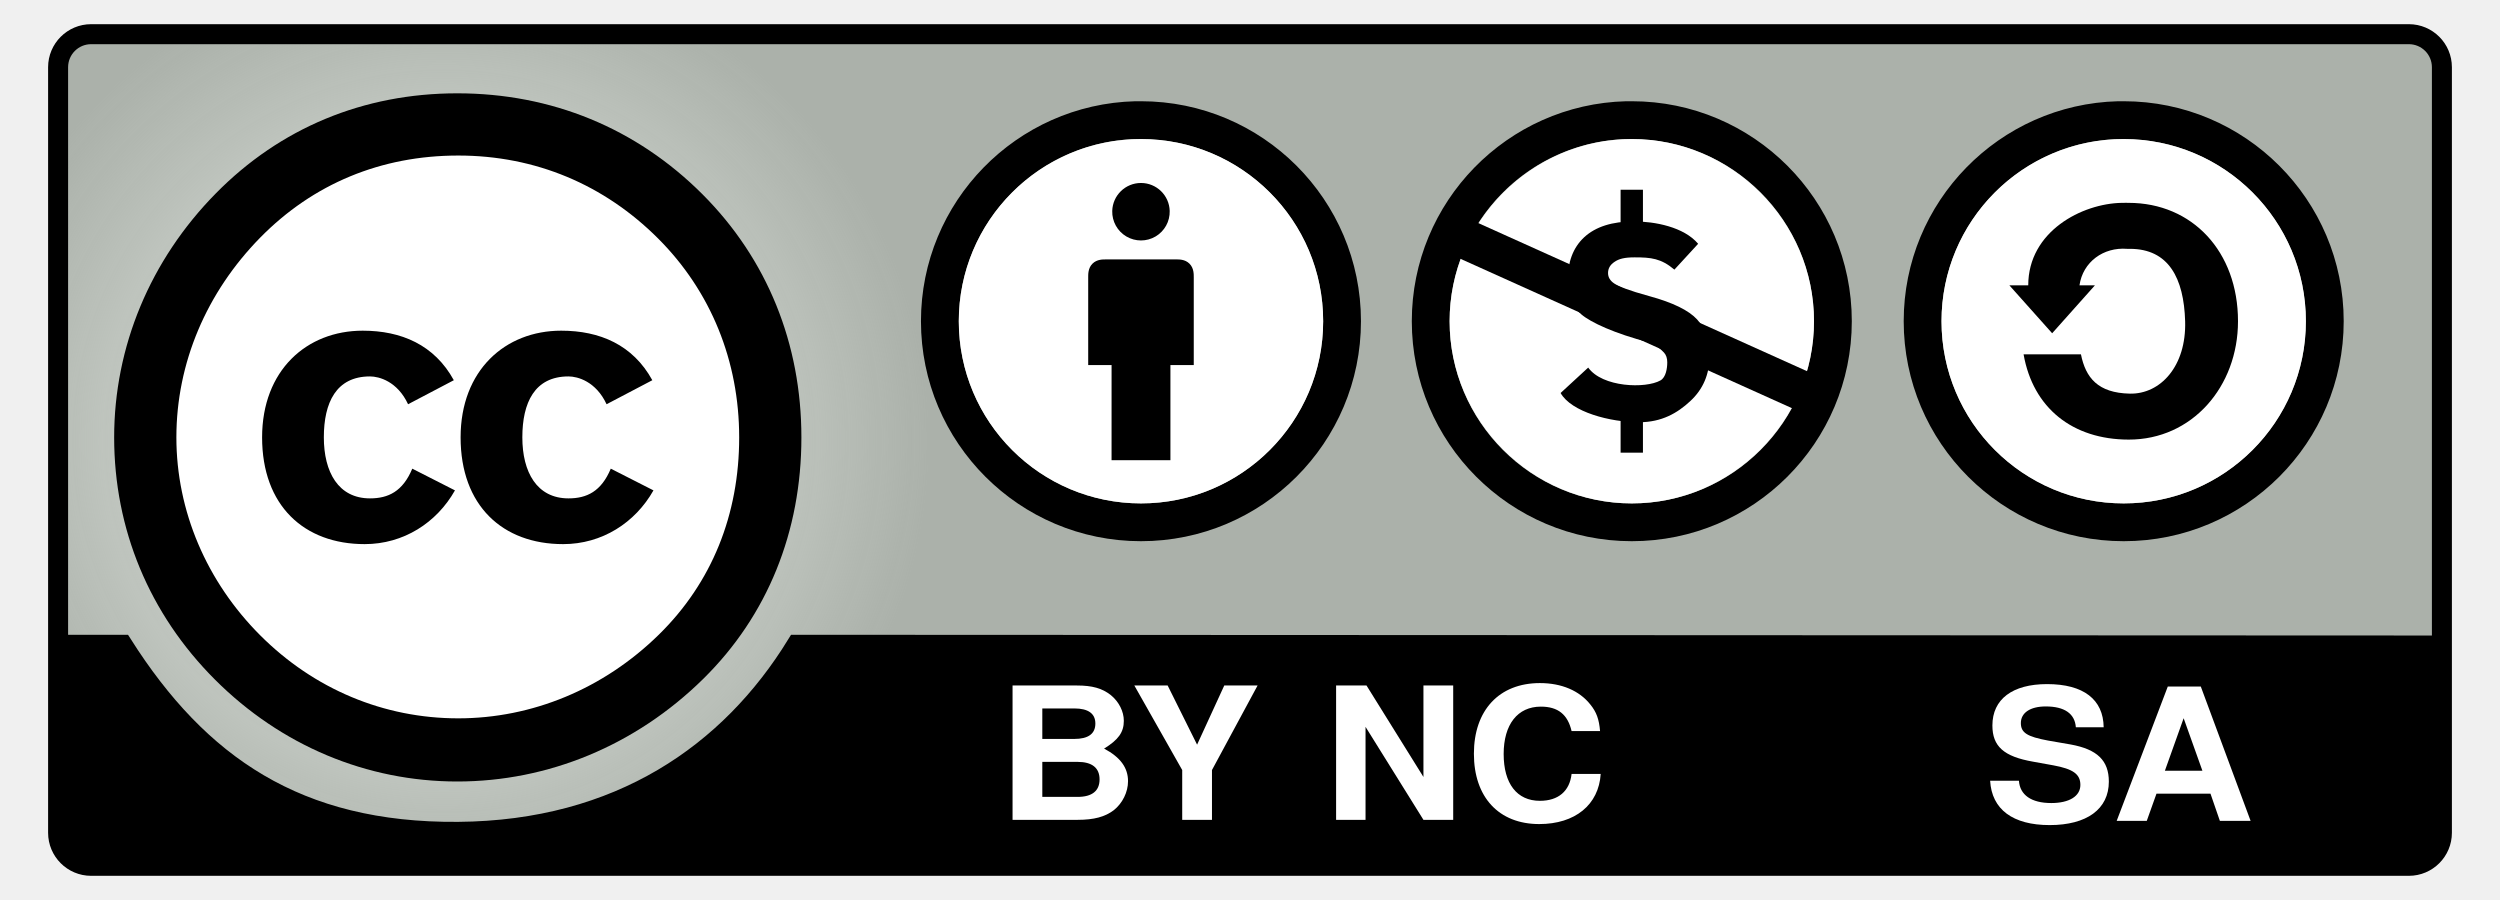
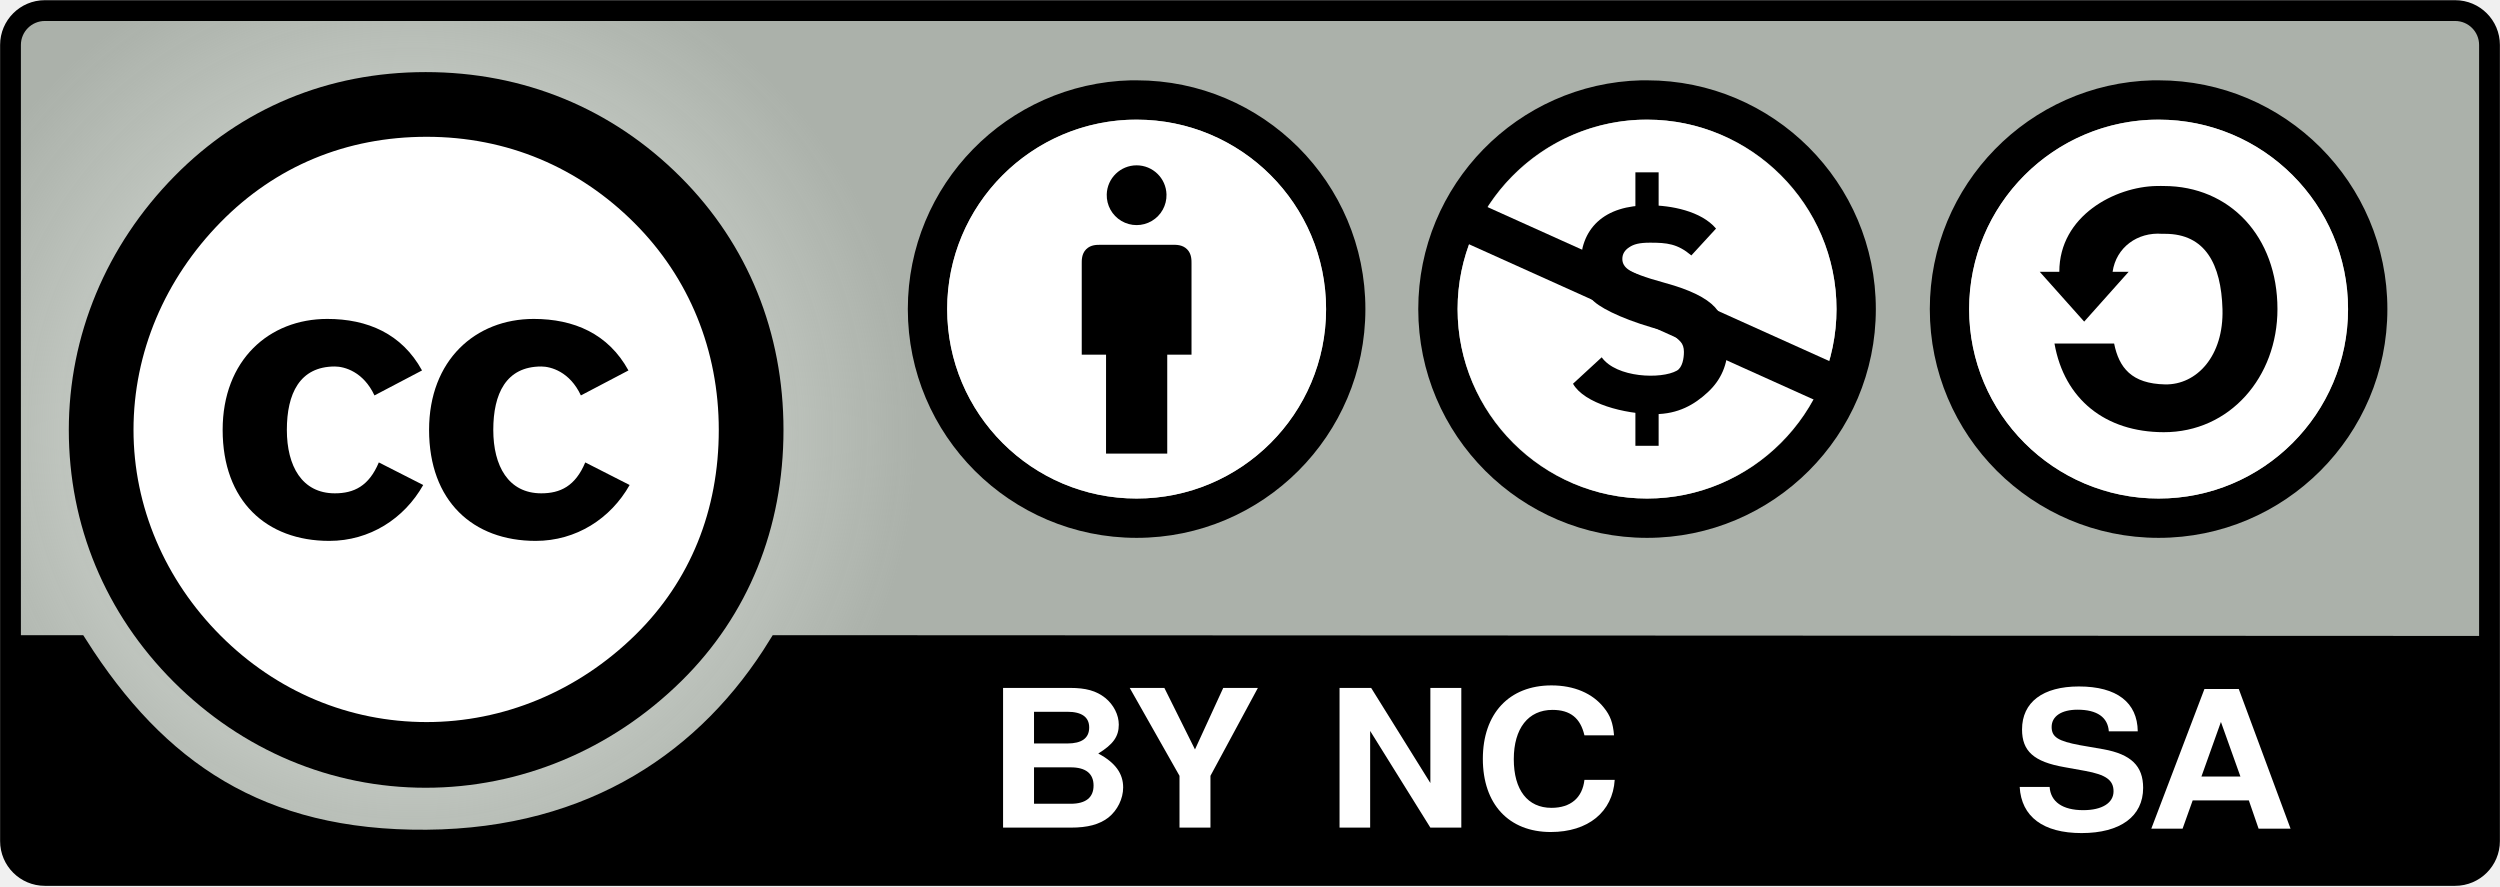
- <svg xmlns="http://www.w3.org/2000/svg" xml:space="preserve" style="fill-rule:evenodd;clip-rule:evenodd" viewBox="0 0 125 45">
+ <svg xmlns="http://www.w3.org/2000/svg" xml:space="preserve" style="fill-rule:evenodd;clip-rule:evenodd" viewBox="2.4 1.2 120.2 42.6">
  <g>
    <path d="M0 0h125v45H0z" style="fill:none" />
    <clipPath id="a">
      <path d="M0 0h125v45H0z" />
    </clipPath>
    <g clip-path="url(#a)">
      <path d="M119.097 244.011v38.28c0 .911-.74 1.651-1.652 1.651H1.558c-.911 0-1.651-.74-1.651-1.651v-38.28c0-.911.74-1.651 1.651-1.651h115.887c.912 0 1.652.74 1.652 1.651Z" style="fill:url(#b);stroke:#000;stroke-width:1px" transform="translate(2.998 -240.651)" />
      <path d="M.076 272.89h3.052c3.812 5.997 8.731 9.418 16.783 9.354s13.589-3.928 16.923-9.354l81.957.037-.01 9.369-1.856 1.502H1.935l-1.68-1.414z" style="fill-rule:nonzero;stroke:#000;stroke-width:1px" transform="translate(2.998 -240.651)" />
      <path d="M36 78.188c0 8.871-7.191 16.062-16.062 16.062S3.875 87.059 3.875 78.188s7.191-16.063 16.063-16.063S36 69.316 36 78.188" style="fill:#fff;fill-rule:nonzero" transform="translate(2.952 -56.317)" />
      <path d="M19.681 60.977c-4.713 0-8.861 1.744-12.067 4.996-3.3 3.347-5.091 7.684-5.091 12.208 0 4.573 1.744 8.815 5.044 12.114s7.589 5.091 12.114 5.091c4.524 0 8.908-1.791 12.302-5.137 3.205-3.158 4.902-7.353 4.902-12.067 0-4.667-1.697-8.908-4.95-12.161-3.299-3.3-7.541-5.044-12.255-5.044zm.047 3.111c3.865 0 7.306 1.461 9.993 4.148 2.639 2.639 4.053 6.128 4.053 9.945 0 3.865-1.367 7.259-4.006 9.852-2.781 2.733-6.364 4.195-10.04 4.195-3.723 0-7.212-1.461-9.899-4.148s-4.195-6.222-4.195-9.899c0-3.723 1.509-7.258 4.195-9.993 2.64-2.686 6.034-4.1 9.899-4.1" style="fill-rule:nonzero" transform="translate(3.185 -56.311)" />
      <path d="M19.506 75.322c-.972-1.772-2.63-2.477-4.555-2.477-2.801 0-5.031 1.981-5.031 5.335 0 3.412 2.097 5.337 5.127 5.337 1.944 0 3.602-1.068 4.516-2.687l-2.134-1.086c-.477 1.142-1.201 1.486-2.115 1.486-1.582 0-2.307-1.315-2.307-3.049s.611-3.049 2.307-3.049c.457 0 1.372.247 1.905 1.391z" style="fill-rule:nonzero" transform="translate(3.185 -56.311)" />
      <path d="M19.506 75.322c-.972-1.772-2.63-2.477-4.555-2.477-2.801 0-5.031 1.981-5.031 5.335 0 3.412 2.097 5.337 5.127 5.337 1.944 0 3.602-1.068 4.516-2.687l-2.134-1.086c-.477 1.142-1.201 1.486-2.115 1.486-1.582 0-2.307-1.315-2.307-3.049s.611-3.049 2.307-3.049c.457 0 1.372.247 1.905 1.391z" style="fill-rule:nonzero" transform="translate(13.11 -56.311)" />
      <text style="font-family:&quot;Helvetica-Bold&quot;,&quot;Helvetica&quot;;font-weight:700;font-size:9.545px;fill:#fff" transform="matrix(1.0351 0 0 .96606 49.819 40.992)">BY<tspan x="13.101px 15.758px" y="0px 0px"> N</tspan>C</text>
      <path d="M160.72 59.503c-5.94.15-10.72 5.022-10.72 10.999 0 6.072 4.928 10.999 11 10.999s11-4.928 11-10.999-4.928-10.999-11-10.999c-.095 0-.185-.002-.279 0zm-.011 1.891c.098-.003.192 0 .29 0 5.029 0 9.11 4.08 9.11 9.108s-4.081 9.109-9.11 9.109-9.109-4.08-9.109-9.109c0-4.929 3.927-8.953 8.819-9.108" style="fill-rule:nonzero" transform="translate(-103.952 -54.441)" />
      <path d="M30.01 31.878c0 14.671-11.893 26.564-26.564 26.564s-26.564-11.893-26.564-26.564S-11.225 5.314 3.446 5.314 30.01 17.207 30.01 31.878" style="fill:#fff;fill-rule:nonzero" transform="matrix(.34292 0 0 .3429 55.868 5.13)" />
      <path d="M58.485 10.548a1.437 1.437 0 1 1-2.873 0 1.437 1.437 0 0 1 2.873 0M55.578 23.009h2.943v-4.756h1.167v-4.372c-.001-.157.014-.47-.214-.697-.227-.227-.534-.214-.697-.213H55.32c-.162 0-.469-.014-.697.213-.227.228-.212.54-.213.697v4.372h1.169z" />
      <path d="M134.97 59.753c-5.94.15-10.72 5.022-10.72 10.999 0 6.072 4.928 10.999 11 10.999s11-4.928 11-10.999-4.928-10.999-11-10.999c-.095 0-.185-.002-.279 0zm-.011 1.891c.098-.004.192 0 .29 0 5.029 0 9.11 4.08 9.11 9.108s-4.081 9.109-9.11 9.109-9.109-4.08-9.109-9.109c0-4.929 3.926-8.953 8.819-9.108" style="fill-rule:nonzero" transform="translate(-53.66 -54.691)" />
      <path d="M144.36 70.752c0 4.997-4.112 9.109-9.109 9.109-4.998 0-9.11-4.112-9.11-9.109s4.112-9.109 9.11-9.109 9.109 4.112 9.109 9.109" style="fill:#fff;fill-rule:nonzero" transform="translate(-53.66 -54.691)" />
      <path d="M133.07 73.07c.708.991 2.871 1.062 3.613.642.272-.154.34-.6.34-.903q0-.311-.164-.489c-.115-.119-.409-.42-.749-.509-1.724-.445-2.918-1.001-3.386-1.404-.583-.504-.677-.833-.677-1.712 0-.878.253-1.614.823-2.142q.857-.79 2.487-.791c1.038 0 2.498.274 3.21 1.119l-1.187 1.291c-.669-.562-1.167-.613-1.987-.613-.516 0-.785.074-1.003.223q-.328.213-.328.56 0 .312.3.516c.201.143.724.356 1.769.641q1.757.48 2.386 1.166.62.684.619 1.824 0 1.37-.965 2.26c-.638.593-1.423 1.054-2.552 1.054-1.454 0-3.394-.513-3.929-1.462" style="fill-rule:nonzero" transform="translate(-53.66 -54.691)" />
      <path d="m144.65 73.539-.828 1.815-17.573-7.918.828-1.815 17.574 7.918zM134.69 64.178v2.353h1.117v-2.353zm0 11.032v2.116h1.117V75.21z" style="fill-rule:nonzero" transform="translate(-53.66 -54.691)" />
      <text style="font-family:&quot;Helvetica-Bold&quot;,&quot;Helvetica&quot;;font-weight:700;font-size:9.545px;fill:#fff" transform="matrix(1.0351 0 0 .96606 99.183 41.043)">SA</text>
      <path d="M62.221 62.253C56.28 62.404 51.5 67.275 51.5 73.252c0 6.072 4.928 10.999 11 10.999s11-4.928 11-10.999-4.928-10.999-11-10.999c-.095 0-.185-.003-.279 0m-.011 1.891c.098-.004.192 0 .29 0 5.029 0 9.11 4.08 9.11 9.108s-4.081 9.109-9.11 9.109-9.109-4.081-9.109-9.109c0-4.93 3.926-8.953 8.819-9.108" style="fill-rule:nonzero" transform="translate(43.685 -57.191)" />
      <path d="M30.01 31.878c0 14.671-11.893 26.564-26.564 26.564s-26.564-11.893-26.564-26.564S-11.225 5.314 3.446 5.314 30.01 17.207 30.01 31.878" style="fill:#fff;fill-rule:nonzero" transform="matrix(.34292 0 0 .3429 105.003 5.13)" />
      <path d="M57.727 71.459h-.942l2.138 2.395 2.137-2.395h-.771c.167-1.169 1.195-1.92 2.383-1.826.047.004.092 0 .139 0 1.935 0 2.698 1.463 2.761 3.62.066 2.251-1.239 3.65-2.761 3.62-1.606-.032-2.215-.8-2.449-1.966h-2.868c.472 2.685 2.449 4.26 5.253 4.264 3.174.006 5.468-2.649 5.468-5.918 0-3.491-2.293-5.919-5.468-5.919-.094 0-.186-.006-.28 0q-.031.001-.064 0c-1.984.033-4.676 1.423-4.676 4.125" style="fill-rule:nonzero" transform="translate(43.685 -57.191)" />
    </g>
  </g>
  <defs>
    <radialGradient id="b" cx="0" cy="0" r="1" gradientTransform="matrix(24.2247 .15349 -.15345 24.2193 19.279 262.755)" gradientUnits="userSpaceOnUse">
      <stop offset="0" style="stop-color:#a3b0a1;stop-opacity:0" />
      <stop offset="1" style="stop-color:#abb1aa;stop-opacity:1" />
    </radialGradient>
  </defs>
</svg>
